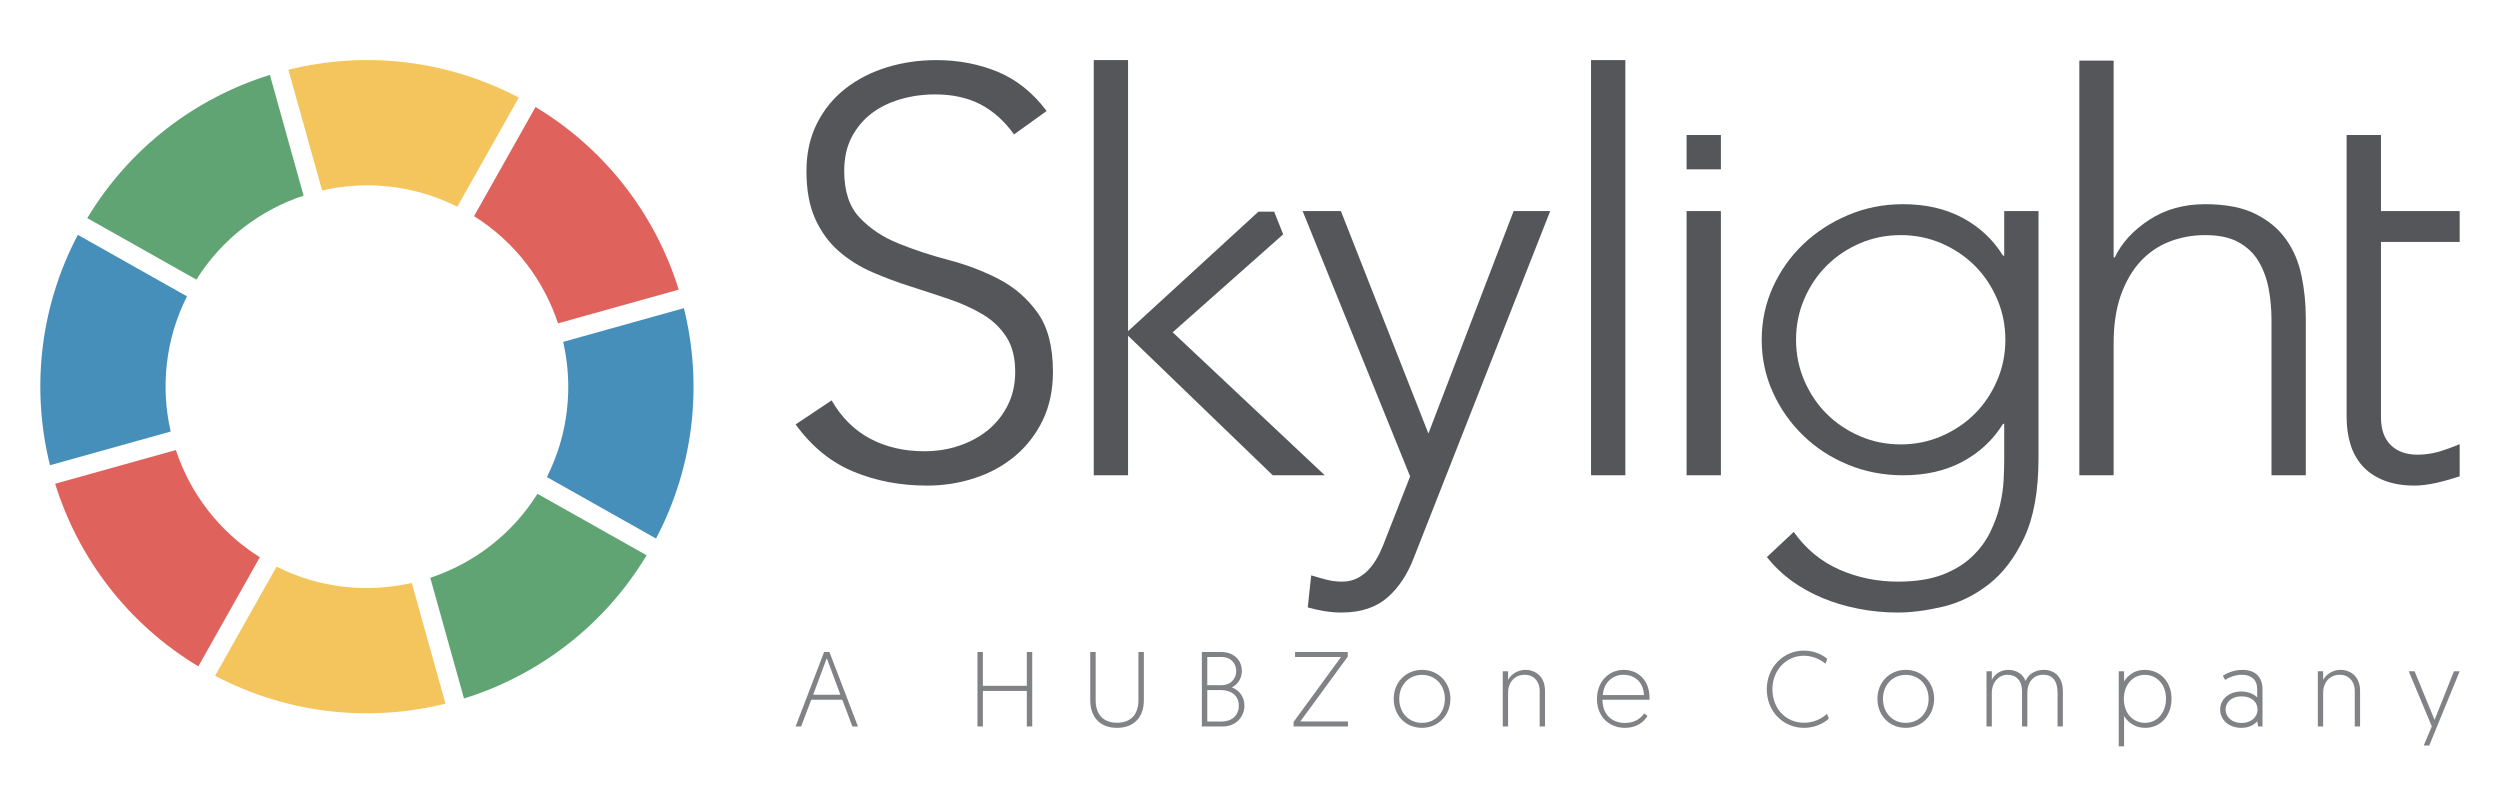
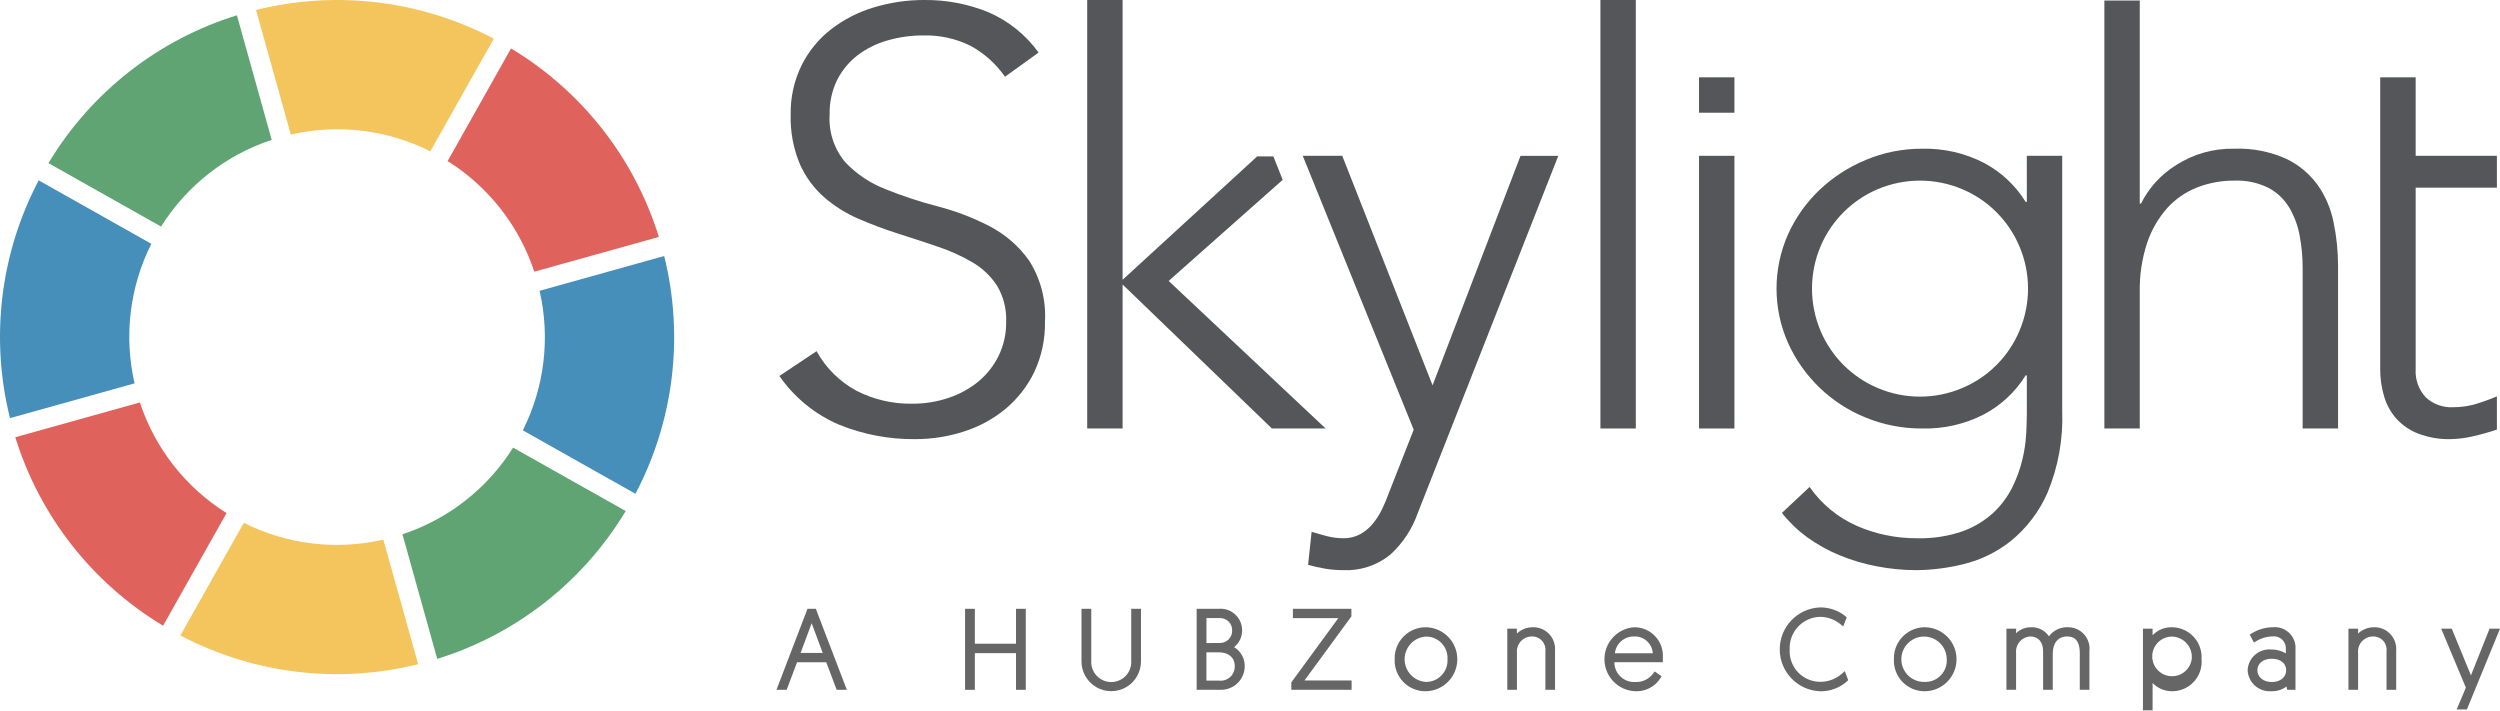
- <svg xmlns="http://www.w3.org/2000/svg" version="1.1" id="Layer_1" x="0px" y="0px" viewBox="0 0 310 100" enable-background="new 0 0 310 100" xml:space="preserve">
-   <g>
-     <g>
-       <path fill="#DF635C" d="M69.193,40.096l14.969-4.181c-2.851-9.164-8.944-17.338-17.757-22.645l-7.624,13.532    C63.86,29.989,67.424,34.754,69.193,40.096z" />
-       <path fill="#60A474" d="M37.645,24.257L33.465,9.288C24.3,12.139,16.126,18.232,10.82,27.046l13.532,7.624    C27.538,29.59,32.303,26.026,37.645,24.257z" />
-       <path fill="#468FBA" d="M67.816,59.156l13.532,7.624c4.788-9.105,5.765-19.254,3.455-28.569l-14.969,4.181    C71.089,47.877,70.509,53.799,67.816,59.156z" />
-       <path fill="#F4C55C" d="M56.705,25.634l7.624-13.532C55.224,7.313,45.075,6.337,35.76,8.647l4.181,14.969    C45.426,22.36,51.348,22.94,56.705,25.634z" />
-       <path fill="#60A474" d="M66.647,61.232c-3.186,5.079-7.951,8.644-13.293,10.412l4.181,14.969    c9.164-2.851,17.339-8.944,22.645-17.757L66.647,61.232z" />
-       <path fill="#468FBA" d="M23.183,36.745L9.651,29.121C4.862,38.226,3.886,48.375,6.196,57.69l14.969-4.181    C19.909,48.024,20.489,42.102,23.183,36.745z" />
-       <path fill="#F4C55C" d="M34.294,70.267L26.67,83.799c9.105,4.788,19.254,5.765,28.569,3.454l-4.181-14.969    C45.573,73.54,39.651,72.961,34.294,70.267z" />
-       <path fill="#DF635C" d="M21.806,55.804L6.837,59.985c2.851,9.164,8.944,17.338,17.757,22.645l7.624-13.532    C27.139,65.912,23.574,61.147,21.806,55.804z" />
-     </g>
-     <g>
-       <path fill="#54565A" d="M128.647,38.762c-1.274-1.778-2.869-3.157-4.785-4.148c-1.911-0.997-3.993-1.789-6.237-2.376    c-2.249-0.593-4.326-1.279-6.242-2.06c-1.916-0.775-3.512-1.839-4.785-3.19c-1.28-1.346-1.916-3.273-1.916-5.777    c0-1.606,0.305-3.002,0.919-4.187c0.615-1.18,1.435-2.16,2.448-2.941c1.019-0.781,2.21-1.368,3.583-1.772    c1.368-0.399,2.808-0.604,4.326-0.604c2.171,0,4.049,0.415,5.638,1.241c1.578,0.831,2.963,2.071,4.148,3.722l4.038-2.908    c-1.7-2.265-3.722-3.883-6.059-4.858c-2.343-0.964-4.885-1.451-7.627-1.451c-2.127,0-4.16,0.294-6.098,0.886    c-1.938,0.592-3.65,1.468-5.14,2.625c-1.49,1.158-2.67,2.598-3.545,4.326c-0.875,1.722-1.313,3.7-1.313,5.921    c0,2.365,0.366,4.348,1.097,5.954c0.737,1.612,1.717,2.947,2.947,4.01c1.23,1.063,2.609,1.922,4.149,2.587    c1.534,0.665,3.118,1.252,4.752,1.772c1.628,0.521,3.213,1.041,4.747,1.562c1.54,0.521,2.919,1.146,4.148,1.877    c1.23,0.731,2.21,1.667,2.947,2.803c0.731,1.13,1.097,2.576,1.097,4.326c0,1.512-0.293,2.869-0.886,4.076    c-0.593,1.202-1.396,2.232-2.409,3.085c-1.019,0.847-2.21,1.512-3.584,1.983c-1.368,0.476-2.836,0.709-4.398,0.709    c-2.503,0-4.736-0.521-6.696-1.556c-1.966-1.041-3.561-2.625-4.791-4.752l-4.464,2.98c1.983,2.742,4.37,4.691,7.162,5.849    c2.786,1.158,5.838,1.739,9.144,1.739c2.033,0,3.999-0.31,5.888-0.925c1.889-0.615,3.556-1.523,5.002-2.731    c1.44-1.207,2.587-2.681,3.44-4.431c0.847-1.75,1.274-3.761,1.274-6.026C130.563,42.977,129.926,40.534,128.647,38.762z" />
-       <polygon fill="#54565A" points="145.412,41.204 159.115,29.058 157.996,26.244 156.047,26.244 139.879,41.066 139.879,7.451     135.626,7.451 135.626,58.934 139.879,58.934 139.879,41.631 157.819,58.934 164.272,58.934   " />
-       <path fill="#54565A" d="M177.122,53.755l-10.85-27.583h-4.747l0.028,0.072l0.371,0.908l2.985,7.378l9.948,24.548l-2.98,7.588    c-0.238,0.659-0.509,1.307-0.814,1.95c-0.31,0.637-0.676,1.213-1.102,1.734c-0.426,0.521-0.93,0.947-1.523,1.279    c-0.593,0.327-1.263,0.493-2.022,0.493c-0.665,0-1.313-0.083-1.95-0.244c-0.637-0.166-1.263-0.343-1.878-0.532l-0.427,3.971    c0.659,0.188,1.346,0.338,2.055,0.46c0.709,0.116,1.418,0.177,2.127,0.177c2.365,0,4.254-0.615,5.677-1.844    c1.418-1.23,2.526-2.908,3.329-5.035l16.876-42.903h-4.536L177.122,53.755z" />
-       <rect x="197.288" y="7.451" fill="#54565A" width="4.254" height="51.482" />
-       <rect x="209.136" y="26.172" fill="#54565A" width="4.254" height="32.762" />
-       <rect x="209.136" y="16.741" fill="#54565A" width="4.254" height="4.254" />
-       <path fill="#54565A" d="M248.522,31.705h-0.144c-1.23-1.988-2.897-3.55-4.996-4.68c-2.105-1.135-4.575-1.706-7.411-1.706    c-2.415,0-4.68,0.454-6.807,1.352c-2.127,0.897-3.982,2.105-5.566,3.617c-1.584,1.512-2.836,3.285-3.761,5.317    c-0.919,2.033-1.385,4.209-1.385,6.525c0,2.315,0.465,4.492,1.385,6.525c0.925,2.033,2.177,3.816,3.761,5.35    c1.584,1.54,3.439,2.742,5.566,3.617c2.127,0.875,4.392,1.313,6.807,1.313c2.836,0,5.306-0.565,7.411-1.7    c2.099-1.135,3.766-2.697,4.996-4.68h0.144v4.536c0,0.615-0.022,1.418-0.072,2.409c-0.044,0.997-0.199,2.049-0.46,3.157    c-0.26,1.113-0.665,2.221-1.207,3.334c-0.543,1.108-1.302,2.127-2.265,3.046c-0.969,0.925-2.199,1.667-3.689,2.238    c-1.49,0.565-3.323,0.847-5.494,0.847c-2.553,0-4.968-0.493-7.234-1.484c-2.271-0.997-4.165-2.553-5.677-4.68l-3.329,3.118    c0.847,1.086,1.855,2.055,3.013,2.908c1.158,0.847,2.448,1.567,3.866,2.16c1.418,0.593,2.919,1.041,4.503,1.346    c1.578,0.31,3.201,0.465,4.857,0.465c1.651,0,3.495-0.238,5.528-0.709c2.033-0.476,3.938-1.396,5.711-2.769    c1.772-1.368,3.251-3.307,4.431-5.81c1.18-2.509,1.772-5.794,1.772-9.859V26.172h-4.254V31.705z M247.635,47.197    c-0.687,1.584-1.606,2.958-2.764,4.115c-1.163,1.158-2.531,2.077-4.115,2.764c-1.584,0.687-3.273,1.03-5.068,1.03    c-1.8,0-3.489-0.343-5.073-1.03c-1.584-0.687-2.952-1.606-4.11-2.764c-1.163-1.158-2.082-2.531-2.769-4.115    c-0.687-1.584-1.025-3.273-1.025-5.068c0-1.8,0.338-3.489,1.025-5.073c0.687-1.584,1.606-2.952,2.769-4.11    c1.158-1.158,2.526-2.083,4.11-2.769c1.584-0.681,3.273-1.025,5.073-1.025c1.795,0,3.484,0.343,5.068,1.025    c1.584,0.687,2.952,1.612,4.115,2.769c1.158,1.158,2.077,2.526,2.764,4.11c0.687,1.584,1.03,3.273,1.03,5.073    C248.666,43.924,248.322,45.613,247.635,47.197z" />
-       <path fill="#54565A" d="M283.471,29.684c-0.919-1.302-2.188-2.354-3.794-3.157c-1.606-0.803-3.683-1.208-6.237-1.208    c-2.653,0-4.968,0.654-6.951,1.95c-1.988,1.302-3.406,2.853-4.254,4.647h-0.144V7.518h-4.254v51.415h4.254V42.556    c0-2.271,0.293-4.248,0.886-5.926c0.593-1.673,1.396-3.069,2.409-4.182c1.019-1.108,2.227-1.939,3.617-2.481    c1.396-0.543,2.875-0.814,4.436-0.814c1.7,0,3.085,0.294,4.149,0.886c1.063,0.593,1.889,1.379,2.481,2.376    c0.587,0.991,1.003,2.116,1.241,3.368c0.233,1.252,0.355,2.542,0.355,3.866v19.286h4.254V39.432c0-1.795-0.177-3.545-0.532-5.245    C285.033,32.481,284.396,30.985,283.471,29.684z" />
-       <path fill="#54565A" d="M295.241,30v21.772c0,1.468,0.399,2.603,1.202,3.406c0.803,0.803,1.916,1.202,3.334,1.202    c0.803,0,1.617-0.105,2.448-0.316c0.775-0.205,2.005-0.665,2.775-0.991v3.993c-0.798,0.271-1.806,0.559-2.814,0.792    c-1.036,0.233-1.961,0.354-2.764,0.354c-1.512,0-2.814-0.227-3.899-0.676c-1.091-0.449-1.961-1.052-2.625-1.811    c-0.659-0.753-1.146-1.639-1.451-2.659c-0.31-1.014-0.465-2.116-0.465-3.296V16.741h4.259v9.433H305V30H295.241z" />
-     </g>
-     <g>
-       <path fill="#808285" d="M100.594,86.771l-1.253,3.311h-0.686l3.535-9.234h0.66l3.535,9.234h-0.686l-1.253-3.311H100.594z     M102.52,81.613l-1.688,4.538h3.377L102.52,81.613z" />
-       <path fill="#808285" d="M121.204,80.848h0.673v4.195h5.448v-4.195h0.673v9.234h-0.673v-4.406h-5.448v4.406h-0.673V80.848z" />
-       <path fill="#808285" d="M135.19,86.837v-5.989h0.673v5.976c0,1.715,0.897,2.796,2.651,2.796c1.755,0,2.651-1.082,2.651-2.796    v-5.976h0.673v5.989c0,2.071-1.2,3.416-3.324,3.416C136.39,90.254,135.19,88.908,135.19,86.837z" />
-       <path fill="#808285" d="M149.031,80.848h2.414c1.491,0,2.546,0.963,2.546,2.361c0,0.963-0.567,1.702-1.24,2.032    c0.871,0.303,1.557,1.134,1.557,2.256c0,1.438-1.121,2.585-2.651,2.585h-2.625V80.848z M151.524,84.964    c1.029,0,1.768-0.765,1.768-1.755c0-1.002-0.726-1.741-1.768-1.741h-1.82v3.496H151.524z M151.445,89.475    c1.253,0,2.164-0.712,2.164-1.979c0-1.266-0.963-1.926-2.19-1.926h-1.715v3.904H151.445z" />
-       <path fill="#808285" d="M160.405,89.515l5.883-8.047h-5.699v-0.62h6.53v0.58l-5.883,8.033h5.91v0.62h-6.741V89.515z" />
-       <path fill="#808285" d="M176.343,83.064c2.018,0,3.509,1.557,3.509,3.588c0,2.058-1.517,3.601-3.522,3.601    c-2.018,0-3.509-1.517-3.509-3.601C172.821,84.595,174.325,83.064,176.343,83.064z M176.329,89.633    c1.662,0,2.836-1.266,2.836-2.981c0-1.675-1.161-2.968-2.836-2.968c-1.662,0-2.823,1.293-2.823,2.968    C173.507,88.367,174.667,89.633,176.329,89.633z" />
-       <path fill="#808285" d="M191.581,85.637v4.445h-0.66v-4.393c0-1.253-0.791-2.018-1.86-2.018c-1.2,0-2.058,0.897-2.058,2.229v4.182    h-0.66v-6.846h0.66v1.082c0.343-0.686,1.174-1.253,2.137-1.253C190.553,83.064,191.581,84.041,191.581,85.637z" />
-       <path fill="#808285" d="M201.32,83.064c1.965,0,3.219,1.464,3.219,3.43v0.277h-5.831c0,1.82,1.161,2.876,2.797,2.876    c1.266,0,1.965-0.62,2.361-1.174l0.435,0.303c-0.449,0.726-1.319,1.478-2.797,1.478c-2.018,0-3.482-1.438-3.482-3.575    C198.022,84.436,199.578,83.064,201.32,83.064z M203.852,86.191c-0.079-1.715-1.253-2.52-2.546-2.52    c-1.24,0-2.427,0.844-2.559,2.52H203.852z" />
-       <path fill="#808285" d="M226.77,89.106c-0.251,0.264-1.372,1.148-3.06,1.148c-2.625,0-4.63-2.058-4.63-4.788    c0-2.731,2.058-4.789,4.59-4.789c1.464,0,2.48,0.646,2.915,1.016l-0.237,0.607c-0.317-0.277-1.293-0.989-2.678-0.989    c-2.15,0-3.891,1.768-3.891,4.155c0,2.387,1.649,4.155,3.931,4.155c1.596,0,2.572-0.87,2.836-1.108L226.77,89.106z" />
-       <path fill="#808285" d="M236.324,83.064c2.018,0,3.509,1.557,3.509,3.588c0,2.058-1.517,3.601-3.522,3.601    c-2.018,0-3.509-1.517-3.509-3.601C232.802,84.595,234.306,83.064,236.324,83.064z M236.311,89.633    c1.662,0,2.836-1.266,2.836-2.981c0-1.675-1.161-2.968-2.836-2.968c-1.662,0-2.823,1.293-2.823,2.968    C233.488,88.367,234.649,89.633,236.311,89.633z" />
-       <path fill="#808285" d="M255.797,90.082h-0.66v-4.129c0-1.517-0.594-2.282-1.781-2.282c-1.108,0-1.965,0.791-1.965,2.295v4.116    h-0.66v-4.393c0-1.266-0.712-2.018-1.807-2.018c-1.042,0-1.939,0.897-1.939,2.243v4.168h-0.66v-6.846h0.66    c0,0.699,0,1.082,0,1.082c0.277-0.646,1.055-1.253,2.018-1.253c1.095,0,1.86,0.554,2.163,1.372    c0.396-0.91,1.266-1.372,2.269-1.372c1.517,0,2.361,1.095,2.361,2.612V90.082z" />
-       <path fill="#808285" d="M262.727,83.236h0.66v1.266c0.158-0.264,0.897-1.438,2.546-1.438c1.952,0,3.337,1.491,3.337,3.575    c0,2.111-1.345,3.614-3.271,3.614c-1.556,0-2.388-1.055-2.612-1.478v3.773h-0.66V83.236z M265.985,89.633    c1.49,0,2.599-1.24,2.599-2.994c0-1.794-1.161-2.955-2.625-2.955c-1.596,0-2.599,1.345-2.599,2.955    C263.36,88.539,264.56,89.633,265.985,89.633z" />
-       <path fill="#808285" d="M277.926,85.742c0.937,0,1.662,0.396,1.966,0.739v-1.042c0-1.148-0.752-1.768-1.873-1.768    c-0.91,0-1.635,0.343-2.111,0.633l-0.277-0.514c0.369-0.237,1.266-0.726,2.427-0.726c1.702,0,2.493,0.989,2.493,2.414v4.604    h-0.541l-0.119-0.646c-0.369,0.422-0.976,0.818-1.966,0.818c-1.556,0-2.625-1.003-2.625-2.269    C275.301,86.692,276.409,85.742,277.926,85.742z M277.965,89.647c1.161,0,1.966-0.712,1.966-1.662    c0-0.976-0.778-1.636-1.979-1.636c-1.214,0-1.979,0.713-1.979,1.636C275.974,88.895,276.739,89.647,277.965,89.647z" />
-       <path fill="#808285" d="M292.65,85.637v4.445h-0.66v-4.393c0-1.253-0.791-2.018-1.86-2.018c-1.2,0-2.058,0.897-2.058,2.229v4.182    h-0.66v-6.846h0.66v1.082c0.343-0.686,1.174-1.253,2.137-1.253C291.621,83.064,292.65,84.041,292.65,85.637z" />
-       <path fill="#808285" d="M300.542,92.443l1.002-2.374l-2.862-6.833h0.726l2.48,6.028l2.401-6.028H305l-3.773,9.207H300.542z" />
+ <svg xmlns="http://www.w3.org/2000/svg" viewBox="0 0 300.373 85.348">
+   <g id="Layer_2" data-name="Layer 2">
+     <g id="Layer_1-2" data-name="Layer 1">
+       <path d="M64.193,32.645l14.969-4.18A40.349,40.349,0,0,0,61.4,5.82L53.781,19.352A24.883,24.883,0,0,1,64.193,32.645Z" fill="#df635c" />
+       <path d="M32.645,16.806,28.465,1.837A40.341,40.341,0,0,0,5.82,19.6l13.532,7.623A24.883,24.883,0,0,1,32.645,16.806Z" fill="#60a474" />
+       <path d="M62.816,51.705l13.532,7.623A40.341,40.341,0,0,0,79.8,30.76l-14.97,4.18A24.879,24.879,0,0,1,62.816,51.705Z" fill="#468fba" />
+       <path d="M51.705,18.183,59.328,4.651A40.341,40.341,0,0,0,30.76,1.2l4.18,14.969A24.874,24.874,0,0,1,51.705,18.183Z" fill="#f4c55c" />
+       <path d="M61.647,53.781A24.881,24.881,0,0,1,48.353,64.193l4.181,14.969A40.348,40.348,0,0,0,75.179,61.4Z" fill="#60a474" />
+       <path d="M18.183,29.294,4.651,21.67A40.344,40.344,0,0,0,1.2,50.239l14.969-4.18A24.874,24.874,0,0,1,18.183,29.294Z" fill="#468fba" />
+       <path d="M29.294,62.816,21.67,76.348A40.344,40.344,0,0,0,50.239,79.8L46.058,64.834A24.878,24.878,0,0,1,29.294,62.816Z" fill="#f4c55c" />
+       <path d="M16.806,48.353,1.837,52.534A40.35,40.35,0,0,0,19.594,75.179l7.624-13.532A24.877,24.877,0,0,1,16.806,48.353Z" fill="#df635c" />
+       <path d="M123.647,31.31a13.362,13.362,0,0,0-4.786-4.148,29.693,29.693,0,0,0-6.236-2.376,50.918,50.918,0,0,1-6.242-2.061,13.326,13.326,0,0,1-4.786-3.19,8.065,8.065,0,0,1-1.916-5.777,8.974,8.974,0,0,1,.919-4.187,8.8,8.8,0,0,1,2.448-2.941,10.842,10.842,0,0,1,3.584-1.772,15.365,15.365,0,0,1,4.326-.6A12.07,12.07,0,0,1,116.6,5.5a12,12,0,0,1,4.148,3.722l4.038-2.908a14.553,14.553,0,0,0-6.059-4.858A19.87,19.87,0,0,0,111.1,0a20.758,20.758,0,0,0-6.1.886,15.826,15.826,0,0,0-5.14,2.626,12.6,12.6,0,0,0-3.545,4.325A12.908,12.908,0,0,0,95,13.758a14.346,14.346,0,0,0,1.1,5.954,11.557,11.557,0,0,0,2.947,4.01,15.926,15.926,0,0,0,4.148,2.587,50.331,50.331,0,0,0,4.752,1.772q2.443.782,4.747,1.562a21.7,21.7,0,0,1,4.149,1.878,8.821,8.821,0,0,1,2.946,2.8,7.83,7.83,0,0,1,1.1,4.325A9.135,9.135,0,0,1,120,42.726a9.448,9.448,0,0,1-2.41,3.085A11.259,11.259,0,0,1,114,47.794a13.3,13.3,0,0,1-4.4.709,14.114,14.114,0,0,1-6.7-1.557,11.993,11.993,0,0,1-4.791-4.752l-4.464,2.98a16.7,16.7,0,0,0,7.161,5.849,23.627,23.627,0,0,0,9.145,1.739,18.91,18.91,0,0,0,5.887-.925,14.909,14.909,0,0,0,5-2.731,13.3,13.3,0,0,0,3.439-4.431,13.659,13.659,0,0,0,1.274-6.026A12.333,12.333,0,0,0,123.647,31.31Z" fill="#54565a" />
+       <polygon points="140.412 33.753 154.115 21.607 152.996 18.793 151.047 18.793 134.879 33.615 134.879 0 130.626 0 130.626 51.483 134.879 51.483 134.879 34.18 152.819 51.483 159.272 51.483 140.412 33.753" fill="#54565a" />
+       <path d="M172.122,46.3,161.271,18.721h-4.746l.027.072.371.908,2.986,7.378,9.947,24.548-2.979,7.588c-.239.659-.51,1.307-.815,1.949a8.77,8.77,0,0,1-1.1,1.734,5.292,5.292,0,0,1-1.523,1.279,4.108,4.108,0,0,1-2.022.493,7.962,7.962,0,0,1-1.949-.243q-.956-.251-1.878-.532l-.426,3.971a19.635,19.635,0,0,0,2.055.46,13.136,13.136,0,0,0,2.126.177,8.381,8.381,0,0,0,5.678-1.844,12.218,12.218,0,0,0,3.328-5.035l16.877-42.9H182.69Z" fill="#54565a" />
+       <rect x="192.288" width="4.254" height="51.483" fill="#54565a" />
+       <rect x="204.136" y="18.721" width="4.254" height="32.762" fill="#54565a" />
+       <rect x="204.136" y="9.29" width="4.254" height="4.254" fill="#54565a" />
+       <path d="M243.522,24.254h-.144a13.03,13.03,0,0,0-5-4.68,15.387,15.387,0,0,0-7.411-1.706,17.309,17.309,0,0,0-6.807,1.352,18.249,18.249,0,0,0-5.567,3.616,17.022,17.022,0,0,0-3.761,5.317,16.073,16.073,0,0,0,0,13.05,17.36,17.36,0,0,0,9.328,8.967,17.7,17.7,0,0,0,6.807,1.313,15.374,15.374,0,0,0,7.411-1.7,13.105,13.105,0,0,0,5-4.68h.144v4.536q0,.923-.072,2.41a17.274,17.274,0,0,1-.46,3.157,15.8,15.8,0,0,1-1.208,3.334,10.72,10.72,0,0,1-2.265,3.046,10.918,10.918,0,0,1-3.689,2.238,15.584,15.584,0,0,1-5.494.847,17.863,17.863,0,0,1-7.234-1.484,13.578,13.578,0,0,1-5.677-4.68l-3.329,3.118a15.361,15.361,0,0,0,3.013,2.908,18.815,18.815,0,0,0,3.866,2.16,22.819,22.819,0,0,0,4.5,1.346,25.187,25.187,0,0,0,4.858.465,24.72,24.72,0,0,0,5.527-.709,14.747,14.747,0,0,0,5.711-2.769A15.526,15.526,0,0,0,246,59.215a23.327,23.327,0,0,0,1.772-9.859V18.721h-4.253Zm-.887,15.492a12.853,12.853,0,0,1-6.879,6.879,13,13,0,0,1-10.141,0,12.906,12.906,0,0,1-6.879-6.879,13.054,13.054,0,0,1,0-10.141,12.95,12.95,0,0,1,6.879-6.879,13.054,13.054,0,0,1,10.141,0,12.9,12.9,0,0,1,6.879,6.879,12.984,12.984,0,0,1,0,10.141Z" fill="#54565a" />
+       <path d="M278.471,22.233a10.011,10.011,0,0,0-3.794-3.157,13.943,13.943,0,0,0-6.237-1.208,12.416,12.416,0,0,0-6.951,1.95,11.46,11.46,0,0,0-4.254,4.647h-.144V.067h-4.253V51.483h4.253V35.1a17.815,17.815,0,0,1,.887-5.927A12.143,12.143,0,0,1,260.387,25,9.627,9.627,0,0,1,264,22.515a12.125,12.125,0,0,1,4.436-.814,8.486,8.486,0,0,1,4.149.886,6.484,6.484,0,0,1,2.481,2.376,10.352,10.352,0,0,1,1.241,3.368,21.178,21.178,0,0,1,.354,3.866V51.483h4.254v-19.5a25.6,25.6,0,0,0-.532-5.245A11.793,11.793,0,0,0,278.471,22.233Z" fill="#54565a" />
+       <path d="M290.241,22.549V44.321a4.6,4.6,0,0,0,1.2,3.406,4.507,4.507,0,0,0,3.334,1.2,9.955,9.955,0,0,0,2.448-.315A24.784,24.784,0,0,0,300,47.622v3.993c-.8.272-1.806.56-2.814.793a12.867,12.867,0,0,1-2.764.354,10.187,10.187,0,0,1-3.9-.676,6.891,6.891,0,0,1-2.625-1.811,7.043,7.043,0,0,1-1.451-2.658,11.24,11.24,0,0,1-.466-3.3V9.29h4.26v9.432H300v3.827Z" fill="#54565a" />
+       <path d="M97.019,73.148l-3.727,9.733h1.222l1.253-3.311h3.506l1.253,3.311h1.222l-3.727-9.733Zm-.828,5.3,1.329-3.571,1.329,3.571Z" fill="#666" />
+       <polygon points="122.074 77.342 117.127 77.342 117.127 73.148 115.954 73.148 115.954 82.881 117.127 82.881 117.127 78.476 122.074 78.476 122.074 82.881 123.247 82.881 123.247 73.148 122.074 73.148 122.074 77.342" fill="#666" />
+       <path d="M135.915,79.373a2.406,2.406,0,1,1-4.8,0V73.148H129.94v6.238a3.575,3.575,0,1,0,7.148,0V73.148h-1.173Z" fill="#666" />
+       <path d="M148.274,77.756a2.539,2.539,0,0,0,.967-2,2.591,2.591,0,0,0-2.8-2.611h-2.664v9.733h2.875a2.839,2.839,0,0,0,2.9-2.835A2.607,2.607,0,0,0,148.274,77.756Zm-3.32-.493v-3h1.57a1.439,1.439,0,0,1,1.518,1.491,1.462,1.462,0,0,1-1.518,1.5Zm3.4,2.783a1.7,1.7,0,0,1-1.913,1.728h-1.491v-3.4h1.465C147.356,78.37,148.358,78.811,148.358,80.046Z" fill="#666" />
+       <polygon points="162.369 74.06 162.369 73.148 155.339 73.148 155.339 74.268 160.796 74.268 155.154 81.981 155.154 82.881 162.395 82.881 162.395 81.761 156.728 81.761 162.369 74.06" fill="#666" />
+       <path d="M171.343,75.363A3.723,3.723,0,0,0,167.57,79.2a3.682,3.682,0,0,0,3.759,3.852,3.846,3.846,0,0,0,.014-7.69Zm2.572,3.838a2.575,2.575,0,0,1-2.586,2.732,2.73,2.73,0,0,1,0-5.45A2.567,2.567,0,0,1,173.915,79.2Z" fill="#666" />
+       <path d="M184.141,75.363a2.752,2.752,0,0,0-1.887.754v-.582H181.1v7.346h1.159V78.449a1.8,1.8,0,0,1,1.807-1.979,1.588,1.588,0,0,1,1.611,1.768v4.643h1.159V78.186A2.612,2.612,0,0,0,184.141,75.363Z" fill="#666" />
+       <path d="M196.319,75.363a3.852,3.852,0,0,0,.185,7.69,3.379,3.379,0,0,0,3.01-1.6l.124-.2-.832-.581-.144.2a2.506,2.506,0,0,1-2.158,1.069,2.368,2.368,0,0,1-2.538-2.375h5.822v-.527A3.424,3.424,0,0,0,196.319,75.363Zm-2.291,3.126a2.269,2.269,0,0,1,2.279-2.019,2.162,2.162,0,0,1,2.274,2.019Z" fill="#666" />
+       <path d="M221.379,80.876a3.891,3.891,0,0,1-2.669,1.043,3.673,3.673,0,0,1-3.681-3.9,3.741,3.741,0,0,1,3.642-3.906,3.928,3.928,0,0,1,2.514.928l.267.234.432-1.105-.136-.115a4.788,4.788,0,0,0-3.077-1.075,5.042,5.042,0,0,0,.039,10.077,4.713,4.713,0,0,0,3.242-1.227l.108-.113-.41-1.082Z" fill="#666" />
+       <path d="M231.324,75.363a3.723,3.723,0,0,0-3.772,3.838,3.682,3.682,0,0,0,3.759,3.852,3.846,3.846,0,0,0,.013-7.69Zm-.013,6.57A2.729,2.729,0,1,1,233.9,79.2,2.574,2.574,0,0,1,231.311,81.933Z" fill="#666" />
+       <path d="M248.436,75.363a2.675,2.675,0,0,0-2.256,1.089A2.486,2.486,0,0,0,244,75.363a2.517,2.517,0,0,0-1.769.721v-.549h-1.159v7.346h1.159V78.463a1.819,1.819,0,0,1,1.69-1.993c.974,0,1.556.661,1.556,1.768v4.643h1.161V78.516c0-1.262.657-2.046,1.714-2.046.658,0,1.532.211,1.532,2.032v4.379h1.159V78.226A2.572,2.572,0,0,0,248.436,75.363Z" fill="#666" />
+       <path d="M260.932,75.363a3.11,3.11,0,0,0-2.3.959v-.787h-1.159v9.813h1.159V82.067a3.267,3.267,0,0,0,2.362.986,3.544,3.544,0,0,0,3.521-3.864A3.59,3.59,0,0,0,260.932,75.363Zm2.4,3.826a2.383,2.383,0,1,1-2.375-2.706A2.446,2.446,0,0,1,263.333,79.189Z" fill="#666" />
+       <path d="M273.058,75.363a4.818,4.818,0,0,0-2.562.766l-.194.125.509.95.226-.137a3.789,3.789,0,0,1,1.982-.6,1.431,1.431,0,0,1,1.623,1.517v.52a3.3,3.3,0,0,0-1.716-.466,2.614,2.614,0,0,0-2.875,2.492,2.655,2.655,0,0,0,2.875,2.52,2.835,2.835,0,0,0,1.8-.57l.074.4h1V78.027A2.485,2.485,0,0,0,273.058,75.363Zm1.623,5.17c0,.831-.706,1.412-1.716,1.412-1.026,0-1.741-.581-1.741-1.412s.694-1.385,1.728-1.385C274,79.148,274.681,79.691,274.681,80.533Z" fill="#666" />
+       <path d="M285.21,75.363a2.754,2.754,0,0,0-1.887.754v-.582h-1.16v7.346h1.16V78.449a1.8,1.8,0,0,1,1.808-1.979,1.587,1.587,0,0,1,1.609,1.768v4.643h1.16V78.186A2.612,2.612,0,0,0,285.21,75.363Z" fill="#666" />
+       <polygon points="299.118 75.535 296.883 81.148 294.575 75.535 293.306 75.535 296.272 82.618 295.165 85.242 296.395 85.242 300.373 75.535 299.118 75.535" fill="#666" />
    </g>
  </g>
</svg>
